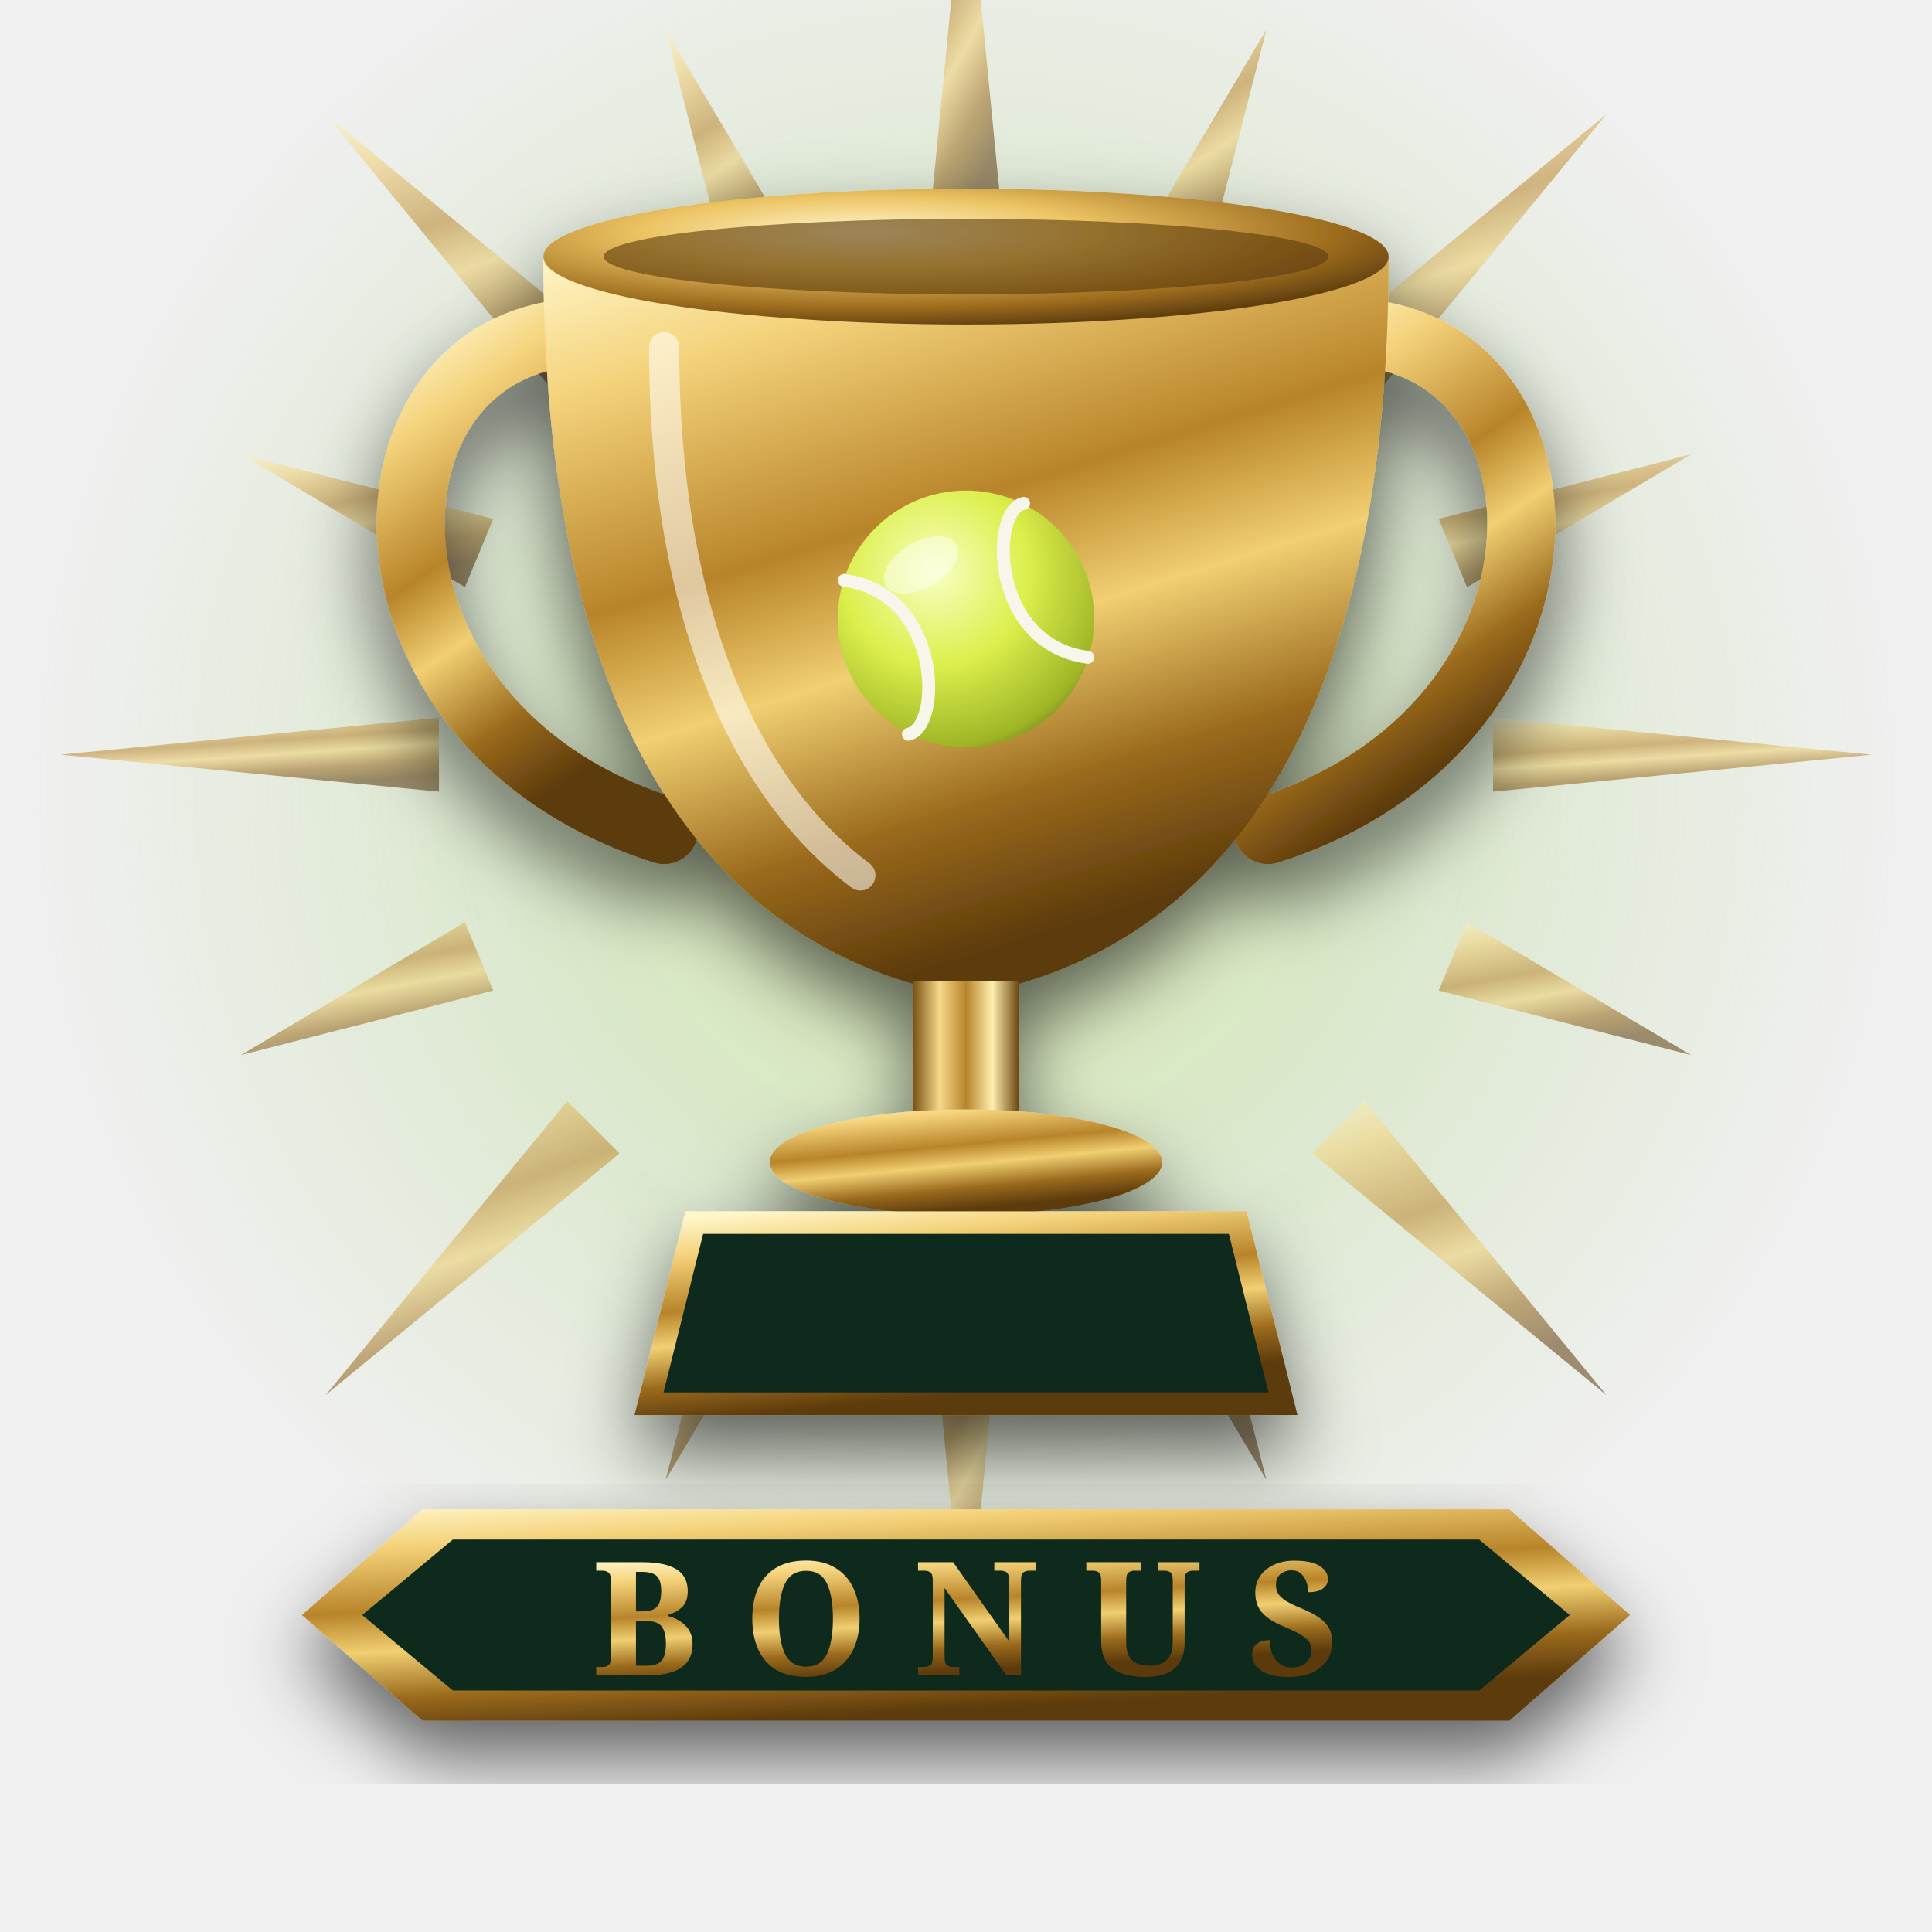
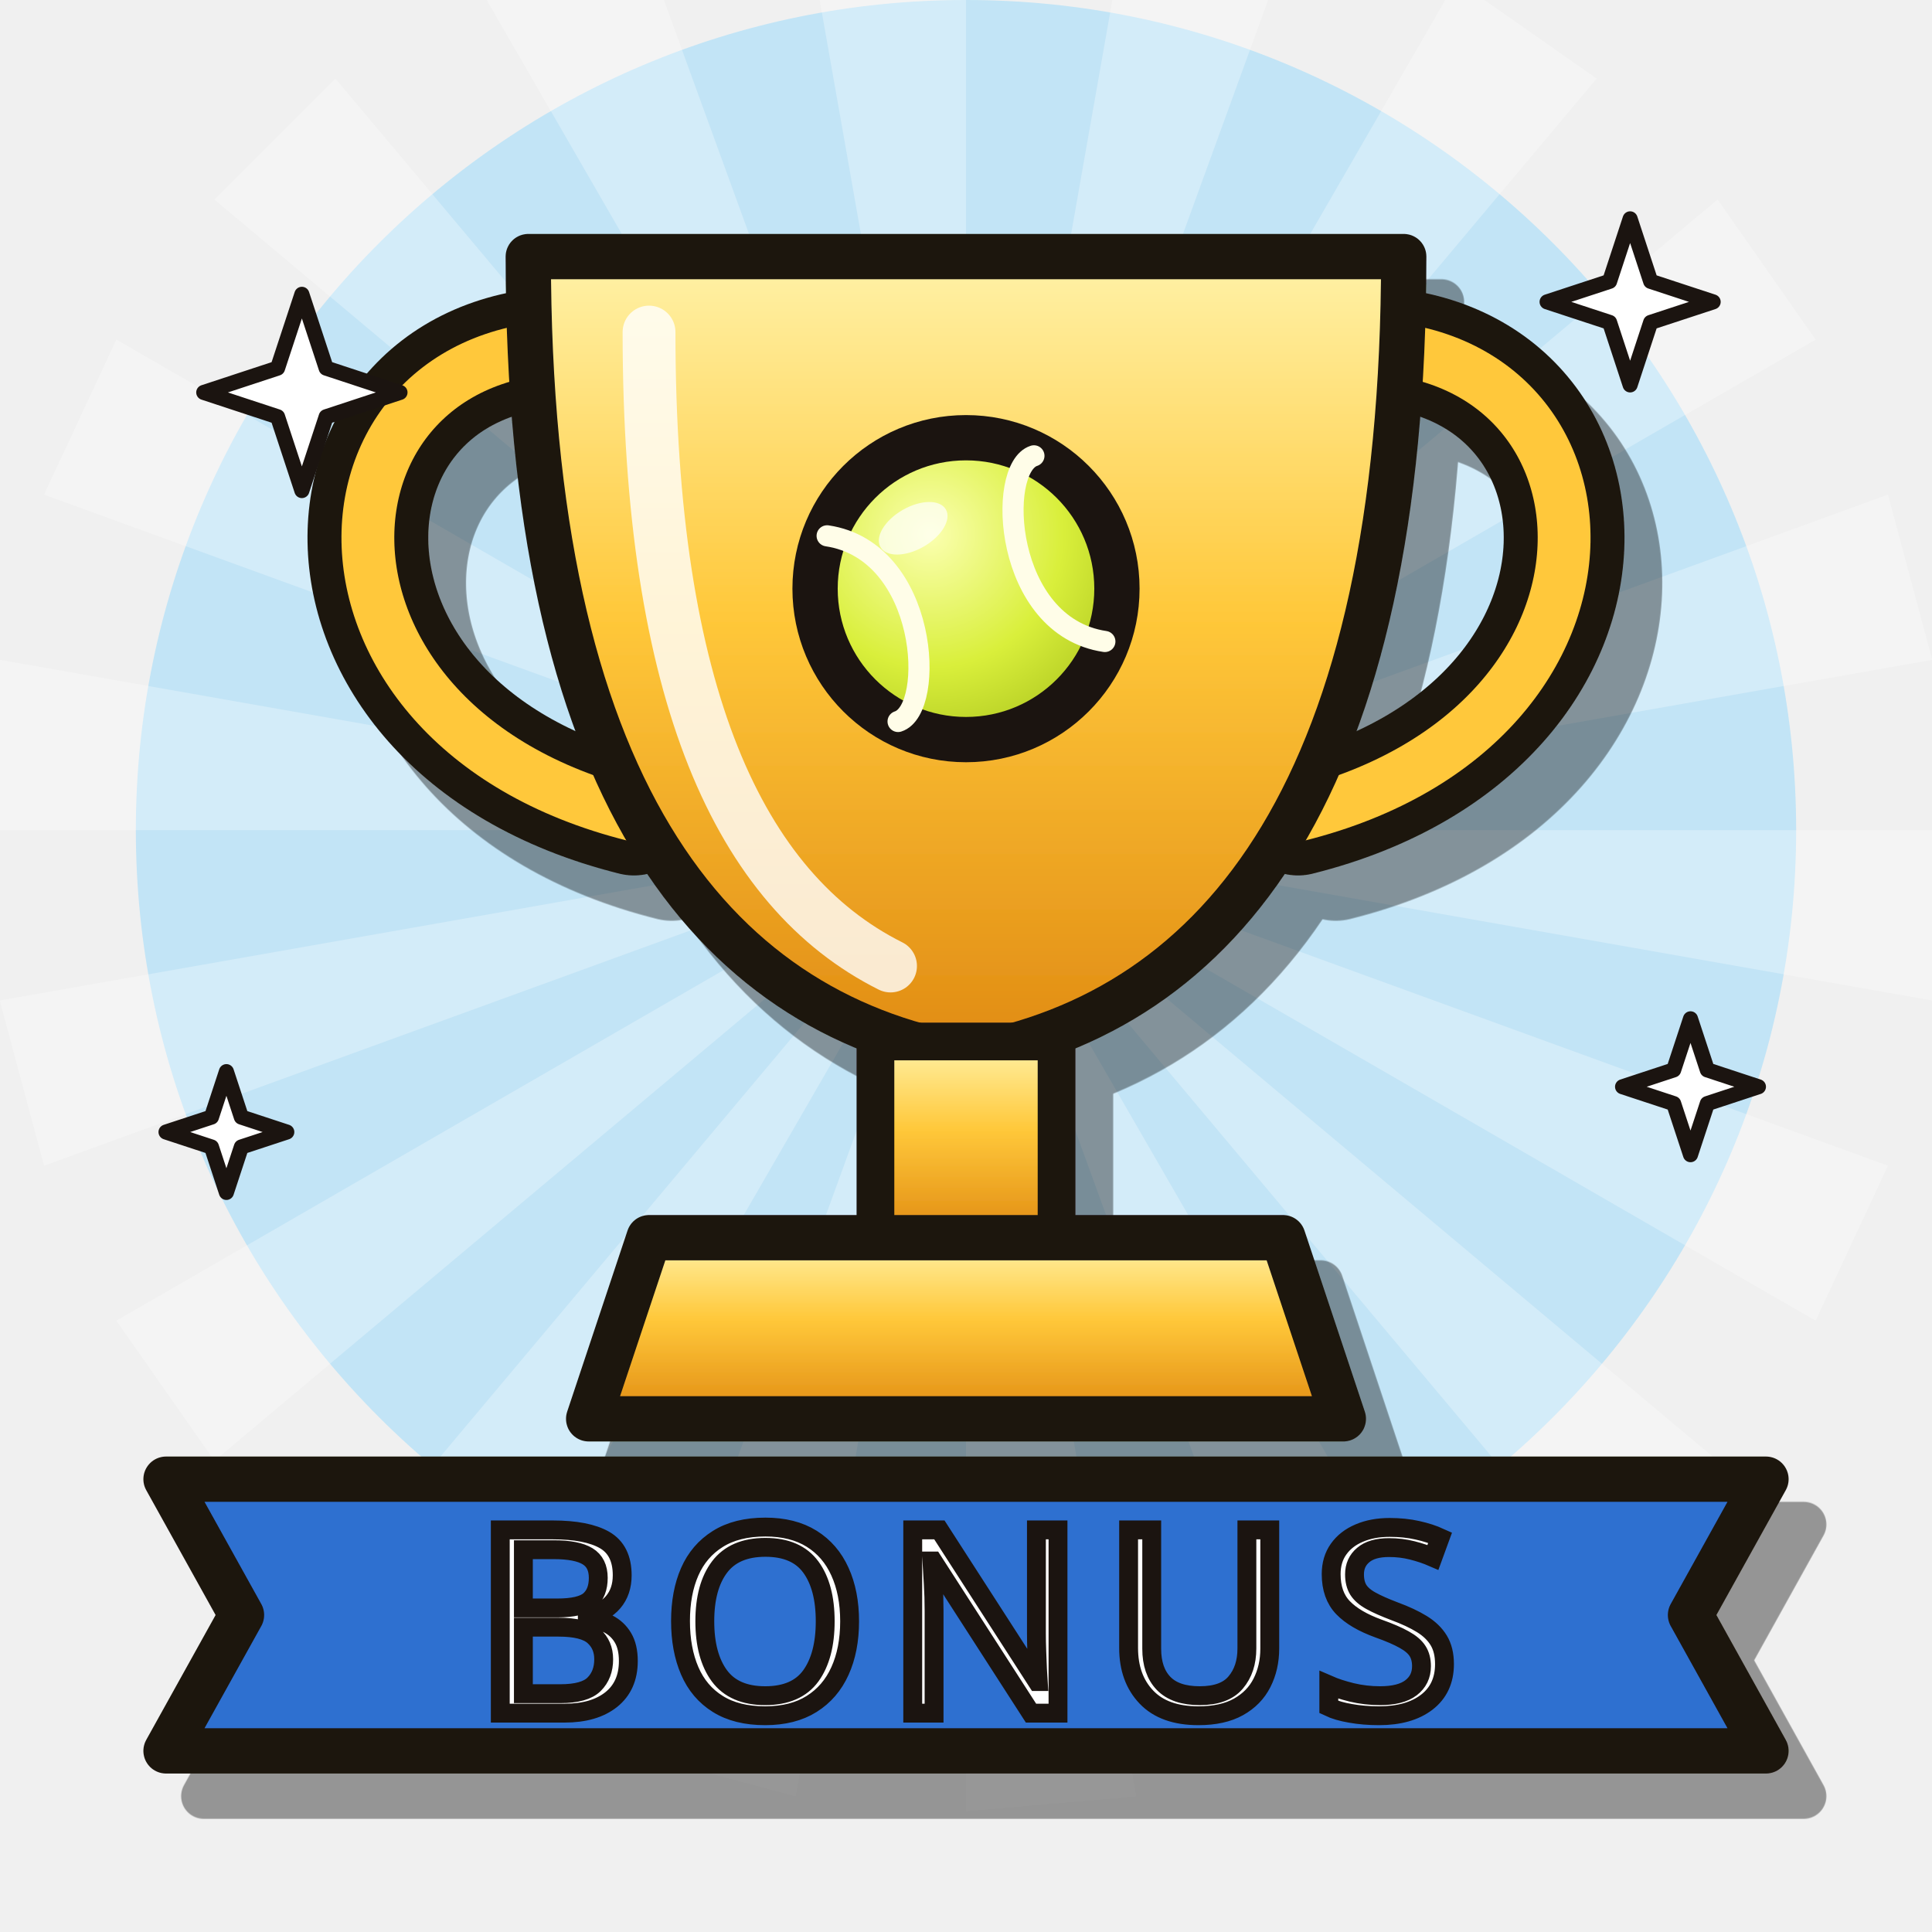
<svg xmlns="http://www.w3.org/2000/svg" width="256" height="256" viewBox="0 0 256 256">
-   <style>
-   .cinzel{font-family:'Cinzel',serif;font-weight:700}
-   .marcellus{font-family:'Marcellus',serif}
-   .poiret{font-family:'Poiret One',sans-serif}
-   
- </style>
+   <style>.lg{font-family:'Luckiest Guy',sans-serif}.li{font-family:'Lilita One',sans-serif}</style>
  <defs>
-     <linearGradient id="gold" x1="0" y1="0" x2="0.35" y2="1">
-       <stop offset="0" stop-color="#fff6c9" />
-       <stop offset="0.18" stop-color="#f4d27a" />
-       <stop offset="0.45" stop-color="#b8842a" />
-       <stop offset="0.62" stop-color="#f1cf72" />
-       <stop offset="0.82" stop-color="#9a6a1c" />
-       <stop offset="1" stop-color="#5c3a0c" />
+     <linearGradient id="gold" x1="0" y1="0" x2="0" y2="1">
+       <stop offset="0" stop-color="#fff2a8" />
+       <stop offset=".45" stop-color="#ffc83a" />
+       <stop offset="1" stop-color="#e08a12" />
    </linearGradient>
-     <linearGradient id="goldH" x1="0" y1="0" x2="1" y2="0">
-       <stop offset="0" stop-color="#7a5212" />
-       <stop offset="0.25" stop-color="#f6d98a" />
-       <stop offset="0.5" stop-color="#b8842a" />
-       <stop offset="0.75" stop-color="#fff0b0" />
-       <stop offset="1" stop-color="#6b4510" />
+     <linearGradient id="goldText" x1="0" y1="0" x2="0" y2="1">
+       <stop offset="0" stop-color="#fff7c2" />
+       <stop offset=".5" stop-color="#ffd23f" />
+       <stop offset=".51" stop-color="#ffb21e" />
+       <stop offset="1" stop-color="#f47d12" />
    </linearGradient>
-     <radialGradient id="goldR" cx="0.38" cy="0.32" r="0.75">
-       <stop offset="0" stop-color="#fff7cf" />
-       <stop offset="0.35" stop-color="#ecc463" />
-       <stop offset="0.75" stop-color="#9c6b1d" />
-       <stop offset="1" stop-color="#4f320a" />
+     <radialGradient id="ballG" cx=".38" cy=".32" r=".8">
+       <stop offset="0" stop-color="#fbffb0" />
+       <stop offset=".55" stop-color="#d9ef3b" />
+       <stop offset="1" stop-color="#a9c21c" />
    </radialGradient>
-     <linearGradient id="copper" x1="0" y1="0" x2="0.4" y2="1">
-       <stop offset="0" stop-color="#ffd9bd" />
-       <stop offset="0.25" stop-color="#e3925a" />
-       <stop offset="0.55" stop-color="#8f4020" />
-       <stop offset="0.75" stop-color="#e8a172" />
-       <stop offset="1" stop-color="#4e1d0a" />
-     </linearGradient>
-     <linearGradient id="silver" x1="0" y1="0" x2="0.4" y2="1">
-       <stop offset="0" stop-color="#ffffff" />
-       <stop offset="0.3" stop-color="#cfd8e4" />
-       <stop offset="0.55" stop-color="#6f7c8f" />
-       <stop offset="0.78" stop-color="#e9eef5" />
-       <stop offset="1" stop-color="#3a4352" />
-     </linearGradient>
-     <linearGradient id="blued" x1="0" y1="0" x2="1" y2="1">
-       <stop offset="0" stop-color="#8fb6ff" />
-       <stop offset="0.4" stop-color="#2853b8" />
-       <stop offset="1" stop-color="#0b1c55" />
-     </linearGradient>
-     <radialGradient id="enamel" cx="0.4" cy="0.35" r="0.8">
-       <stop offset="0" stop-color="#fffaf0" />
-       <stop offset="0.7" stop-color="#efe4cc" />
-       <stop offset="1" stop-color="#c9b48a" />
-     </radialGradient>
-     <radialGradient id="navyDisc" cx="0.45" cy="0.35" r="0.8">
-       <stop offset="0" stop-color="#22397c" />
-       <stop offset="0.6" stop-color="#0f1c45" />
-       <stop offset="1" stop-color="#060b20" />
-     </radialGradient>
-     <radialGradient id="ruby" cx="0.38" cy="0.3" r="0.8">
-       <stop offset="0" stop-color="#ffc2cc" />
-       <stop offset="0.3" stop-color="#ff3d64" />
-       <stop offset="0.7" stop-color="#a0062c" />
-       <stop offset="1" stop-color="#3d0010" />
-     </radialGradient>
-     <radialGradient id="sapphire" cx="0.38" cy="0.3" r="0.8">
-       <stop offset="0" stop-color="#d6e6ff" />
-       <stop offset="0.3" stop-color="#4d8cff" />
-       <stop offset="0.7" stop-color="#123a9e" />
-       <stop offset="1" stop-color="#040f3a" />
-     </radialGradient>
-     <radialGradient id="glass" cx="0.35" cy="0.3" r="0.9">
-       <stop offset="0" stop-color="#e8f3ff" stop-opacity="0.55" />
-       <stop offset="0.6" stop-color="#7fa8e0" stop-opacity="0.18" />
-       <stop offset="1" stop-color="#1b3570" stop-opacity="0.35" />
-     </radialGradient>
-     <radialGradient id="halo" cx="0.5" cy="0.5" r="0.5">
-       <stop offset="0" stop-color="#ffe9a8" stop-opacity="0.85" />
-       <stop offset="0.45" stop-color="#f0b84a" stop-opacity="0.35" />
-       <stop offset="1" stop-color="#f0b84a" stop-opacity="0" />
-     </radialGradient>
-     <radialGradient id="haloBlue" cx="0.5" cy="0.5" r="0.5">
-       <stop offset="0" stop-color="#bcd4ff" stop-opacity="0.8" />
-       <stop offset="0.5" stop-color="#5a86ff" stop-opacity="0.3" />
-       <stop offset="1" stop-color="#5a86ff" stop-opacity="0" />
-     </radialGradient>
-     <radialGradient id="greenDisc" cx="0.45" cy="0.35" r="0.8">
-       <stop offset="0" stop-color="#2f8a5c" />
-       <stop offset="0.6" stop-color="#14492f" />
-       <stop offset="1" stop-color="#06180f" />
-     </radialGradient>
-     <radialGradient id="ballG" cx="0.38" cy="0.32" r="0.8">
-       <stop offset="0" stop-color="#f9ffc2" />
-       <stop offset="0.45" stop-color="#dcef4c" />
-       <stop offset="0.85" stop-color="#9fb526" />
-       <stop offset="1" stop-color="#5f6e12" />
-     </radialGradient>
-     <linearGradient id="clay" x1="0" y1="0" x2="0.4" y2="1">
-       <stop offset="0" stop-color="#f0a274" />
-       <stop offset="0.45" stop-color="#c8643a" />
-       <stop offset="1" stop-color="#6e2a12" />
-     </linearGradient>
-     <linearGradient id="ivory" x1="0" y1="0" x2="0.5" y2="1">
-       <stop offset="0" stop-color="#ffffff" />
-       <stop offset="0.5" stop-color="#f1e8d2" />
-       <stop offset="1" stop-color="#c2b48e" />
-     </linearGradient>
-     <linearGradient id="glassG" x1="0" y1="0" x2="1" y2="0">
-       <stop offset="0" stop-color="#d8f2e4" stop-opacity="0.35" />
-       <stop offset="0.5" stop-color="#7fc7a0" stop-opacity="0.12" />
-       <stop offset="1" stop-color="#1b5a3e" stop-opacity="0.4" />
-     </linearGradient>
-     <radialGradient id="haloGreen" cx="0.5" cy="0.5" r="0.5">
-       <stop offset="0" stop-color="#f6ffc0" stop-opacity="0.75" />
-       <stop offset="0.5" stop-color="#9fd16a" stop-opacity="0.25" />
-       <stop offset="1" stop-color="#9fd16a" stop-opacity="0" />
-     </radialGradient>
-     <filter id="shadow" x="-30%" y="-30%" width="160%" height="160%">
-       <feDropShadow dx="0" dy="5" stdDeviation="5" flood-color="#000" flood-opacity="0.6" />
-     </filter>
-     <filter id="soft" x="-50%" y="-50%" width="200%" height="200%">
-       <feGaussianBlur stdDeviation="6" />
-     </filter>
-     <filter id="blur2">
-       <feGaussianBlur stdDeviation="2" />
+     <pattern id="dots" width="9" height="9" patternUnits="userSpaceOnUse">
+       <circle cx="4.5" cy="4.5" r="1.6" fill="#000" opacity=".16" />
+     </pattern>
+     <pattern id="dotsL" width="9" height="9" patternUnits="userSpaceOnUse">
+       <circle cx="4.5" cy="4.5" r="1.6" fill="#fff" opacity=".18" />
+     </pattern>
+     <pattern id="grain" width="6" height="6" patternUnits="userSpaceOnUse">
+       <circle cx="1" cy="2" r=".6" fill="#000" opacity=".06" />
+       <circle cx="4" cy="5" r=".5" fill="#fff" opacity=".07" />
+     </pattern>
+     <filter id="comic" x="-20%" y="-20%" width="150%" height="150%">
+       <feOffset dx="5" dy="6" in="SourceAlpha" result="o" />
+       <feFlood flood-color="#000" flood-opacity=".38" />
+       <feComposite in2="o" operator="in" result="s" />
+       <feMerge>
+         <feMergeNode in="s" />
+         <feMergeNode in="SourceGraphic" />
+       </feMerge>
    </filter>
  </defs>
-   <circle cx="128" cy="104" r="124" fill="url(#haloGreen)" />
-   <path d="M197.83,95.1 L248,100 L197.83,104.9 Z" fill="url(#gold)" opacity="0.55" />
-   <path d="M194.39,122.2 L224.08,139.8 L190.64,131.25 Z" fill="url(#gold)" opacity="0.55" />
-   <path d="M180.84,145.91 L212.85,184.85 L173.91,152.84 Z" fill="url(#gold)" opacity="0.55" />
-   <path d="M159.25,162.64 L167.8,196.08 L150.2,166.39 Z" fill="url(#gold)" opacity="0.55" />
-   <path d="M132.9,169.83 L128,220 L123.1,169.83 Z" fill="url(#gold)" opacity="0.55" />
-   <path d="M105.8,166.39 L88.2,196.08 L96.75,162.64 Z" fill="url(#gold)" opacity="0.55" />
-   <path d="M82.09,152.84 L43.15,184.85 L75.16,145.91 Z" fill="url(#gold)" opacity="0.55" />
-   <path d="M65.36,131.25 L31.92,139.8 L61.61,122.2 Z" fill="url(#gold)" opacity="0.55" />
-   <path d="M58.17,104.9 L8,100 L58.17,95.1 Z" fill="url(#gold)" opacity="0.55" />
-   <path d="M61.61,77.8 L31.92,60.2 L65.36,68.75 Z" fill="url(#gold)" opacity="0.55" />
-   <path d="M75.16,54.09 L43.15,15.15 L82.09,47.16 Z" fill="url(#gold)" opacity="0.55" />
-   <path d="M96.75,37.36 L88.2,3.92 L105.8,33.61 Z" fill="url(#gold)" opacity="0.55" />
-   <path d="M123.1,30.17 L128,-20 L132.9,30.17 Z" fill="url(#gold)" opacity="0.55" />
-   <path d="M150.2,33.61 L167.8,3.92 L159.25,37.36 Z" fill="url(#gold)" opacity="0.55" />
-   <path d="M173.91,47.16 L212.85,15.15 L180.84,54.09 Z" fill="url(#gold)" opacity="0.55" />
-   <path d="M190.64,68.75 L224.08,60.2 L194.39,77.8 Z" fill="url(#gold)" opacity="0.55" />
-   <g filter="url(#shadow)">
-     <path d="M78,44 C46,44 44,96 88,110" fill="none" stroke="url(#gold)" stroke-width="9" stroke-linecap="round" />
-     <path d="M178,44 C210,44 212,96 168,110" fill="none" stroke="url(#gold)" stroke-width="9" stroke-linecap="round" />
-     <path d="M72,34 H184 C184,96 162,126 128,132 C94,126 72,96 72,34 Z" fill="url(#gold)" />
-     <ellipse cx="128" cy="34" rx="56" ry="9" fill="url(#goldR)" />
-     <ellipse cx="128" cy="34" rx="48" ry="5" fill="#5c3a0c" opacity="0.6" />
-     <rect x="121" y="130" width="14" height="22" fill="url(#goldH)" />
-     <ellipse cx="128" cy="154" rx="26" ry="7" fill="url(#gold)" />
-     <path d="M92,162 H164 L170,186 H86 Z" fill="#0b2a1e" stroke="url(#gold)" stroke-width="3" />
+   <circle cx="128" cy="110" r="110" fill="#7cd3ff" opacity=".4" />
+   <path d="M128,110L258,110L256.03,132.57Z" fill="#fff" opacity="0.28" />
+   <path d="M128,110L250.16,154.46L240.58,175Z" fill="#fff" opacity="0.28" />
+   <path d="M128,110L227.59,193.56L211.56,209.59Z" fill="#fff" opacity="0.28" />
+   <path d="M128,110L193,222.58L172.46,232.16Z" fill="#fff" opacity="0.28" />
+   <path d="M128,110L150.57,238.03L128,240Z" fill="#fff" opacity="0.28" />
+   <path d="M128,110L105.43,238.03L83.54,232.16Z" fill="#fff" opacity="0.28" />
+   <path d="M128,110L63,222.58L44.44,209.59Z" fill="#fff" opacity="0.28" />
+   <path d="M128,110L28.41,193.56L15.42,175Z" fill="#fff" opacity="0.28" />
+   <path d="M128,110L5.84,154.46L-0.03,132.57Z" fill="#fff" opacity="0.28" />
+   <path d="M128,110L-2,110L-0.03,87.43Z" fill="#fff" opacity="0.28" />
+   <path d="M128,110L5.84,65.54L15.42,45Z" fill="#fff" opacity="0.28" />
+   <path d="M128,110L28.41,26.44L44.44,10.41Z" fill="#fff" opacity="0.28" />
+   <path d="M128,110L63,-2.58L83.54,-12.16Z" fill="#fff" opacity="0.28" />
+   <path d="M128,110L105.43,-18.03L128,-20Z" fill="#fff" opacity="0.28" />
+   <path d="M128,110L150.57,-18.03L172.46,-12.16Z" fill="#fff" opacity="0.28" />
+   <path d="M128,110L193,-2.58L211.56,10.41Z" fill="#fff" opacity="0.28" />
+   <path d="M128,110L227.59,26.44L240.58,45Z" fill="#fff" opacity="0.28" />
+   <path d="M128,110L250.16,65.54L256.03,87.43Z" fill="#fff" opacity="0.28" />
+   <g filter="url(#comic)">
+     <path d="M78,46 C40,44 36,96 84,108 M178,46 C216,44 220,96 172,108" fill="none" stroke="#1b1410" stroke-width="16" stroke-linecap="round" />
+     <path d="M78,46 C40,44 36,96 84,108 M178,46 C216,44 220,96 172,108" fill="none" stroke="#ffc83a" stroke-width="7" stroke-linecap="round" />
+     <path d="M70,34 H186 C186,104 162,134 128,140 C94,134 70,104 70,34Z" fill="url(#gold)" stroke="#1b1410" stroke-width="6" stroke-linejoin="round" stroke-linecap="round" />
+     <path d="M86,44 C86,92 98,118 118,128" fill="none" stroke="#fff" stroke-width="7" stroke-linecap="round" opacity=".8" />
+     <rect x="116" y="138" width="24" height="26" fill="url(#gold)" stroke="#1b1410" stroke-width="5" stroke-linejoin="round" stroke-linecap="round" />
+     <path d="M86,164 H170 L178,188 H78Z" fill="url(#gold)" stroke="#1b1410" stroke-width="6" stroke-linejoin="round" stroke-linecap="round" />
  </g>
-   <circle cx="128" cy="82" r="17" fill="url(#ballG)" />
-   <path d="M111.85,76.9 C124.84,78.6 124.84,96.45 120.35,97.3" fill="none" stroke="#f8f6ea" stroke-width="1.7" stroke-linecap="round" />
-   <path d="M135.65,66.7 C131.16,67.55 131.16,85.4 144.15,87.1" fill="none" stroke="#f8f6ea" stroke-width="1.7" stroke-linecap="round" />
-   <ellipse cx="122.05" cy="74.86" rx="5.44" ry="3.06" fill="#fff" opacity="0.45" transform="rotate(-30 122.05 74.86)" />
-   <path d="M88,46 C88,80 98,104 114,116" fill="none" stroke="#fff" stroke-opacity="0.55" stroke-width="4" stroke-linecap="round" />
-   <g filter="url(#shadow)">
-     <path d="M40,214 L56,200 H200 L216,214 L200,228 H56 Z" fill="url(#gold)" />
-     <path d="M48,214 L60,204 H196 L208,214 L196,224 H60 Z" fill="#0b2a1e" />
+   <circle cx="128" cy="78" r="20" fill="url(#ballG)" stroke="#1b1410" stroke-width="6" stroke-linejoin="round" stroke-linecap="round" />
+   <path d="M109.6,71 C123,73 124,94 119,95.6" fill="none" stroke="#fffde8" stroke-width="2.8" stroke-linecap="round" />
+   <path d="M137,60.4 C132,62 133,83 146.4,85" fill="none" stroke="#fffde8" stroke-width="2.8" stroke-linecap="round" />
+   <ellipse cx="121" cy="70" rx="5" ry="2.8" fill="#fff" opacity=".7" transform="rotate(-30 121 70)" />
+   <path d="M40,39L43.22,48.78L53,52L43.22,55.22L40,65L36.78,55.22L27,52L36.78,48.78Z" fill="#fff" stroke="#1b1410" stroke-width="2" stroke-linejoin="round" stroke-linecap="round" />
+   <path d="M216,29L218.72,37.28L227,40L218.72,42.72L216,51L213.28,42.72L205,40L213.28,37.28Z" fill="#fff" stroke="#1b1410" stroke-width="2" stroke-linejoin="round" stroke-linecap="round" />
+   <path d="M224,135L226.23,141.77L233,144L226.23,146.23L224,153L221.77,146.23L215,144L221.77,141.77Z" fill="#fff" stroke="#1b1410" stroke-width="2" stroke-linejoin="round" stroke-linecap="round" />
+   <path d="M30,142L31.98,148.02L38,150L31.98,151.98L30,158L28.02,151.98L22,150L28.02,148.02Z" fill="#fff" stroke="#1b1410" stroke-width="2" stroke-linejoin="round" stroke-linecap="round" />
+   <g filter="url(#comic)">
+     <path d="M22,196 L234,196 L224,214 L234,232 L22,232 L32,214Z" fill="#2f6fd0" stroke="#1b1410" stroke-width="6" stroke-linejoin="round" stroke-linecap="round" />
  </g>
-   <text x="128" y="222" text-anchor="middle" class="cinzel" font-size="21" letter-spacing="6" fill="url(#gold)">BONUS</text>
+   <text x="128" y="227" text-anchor="middle" class="lg" font-size="34" fill="#fff" stroke="#1b1410" stroke-width="2.5" letter-spacing="3">BONUS</text>
</svg>
